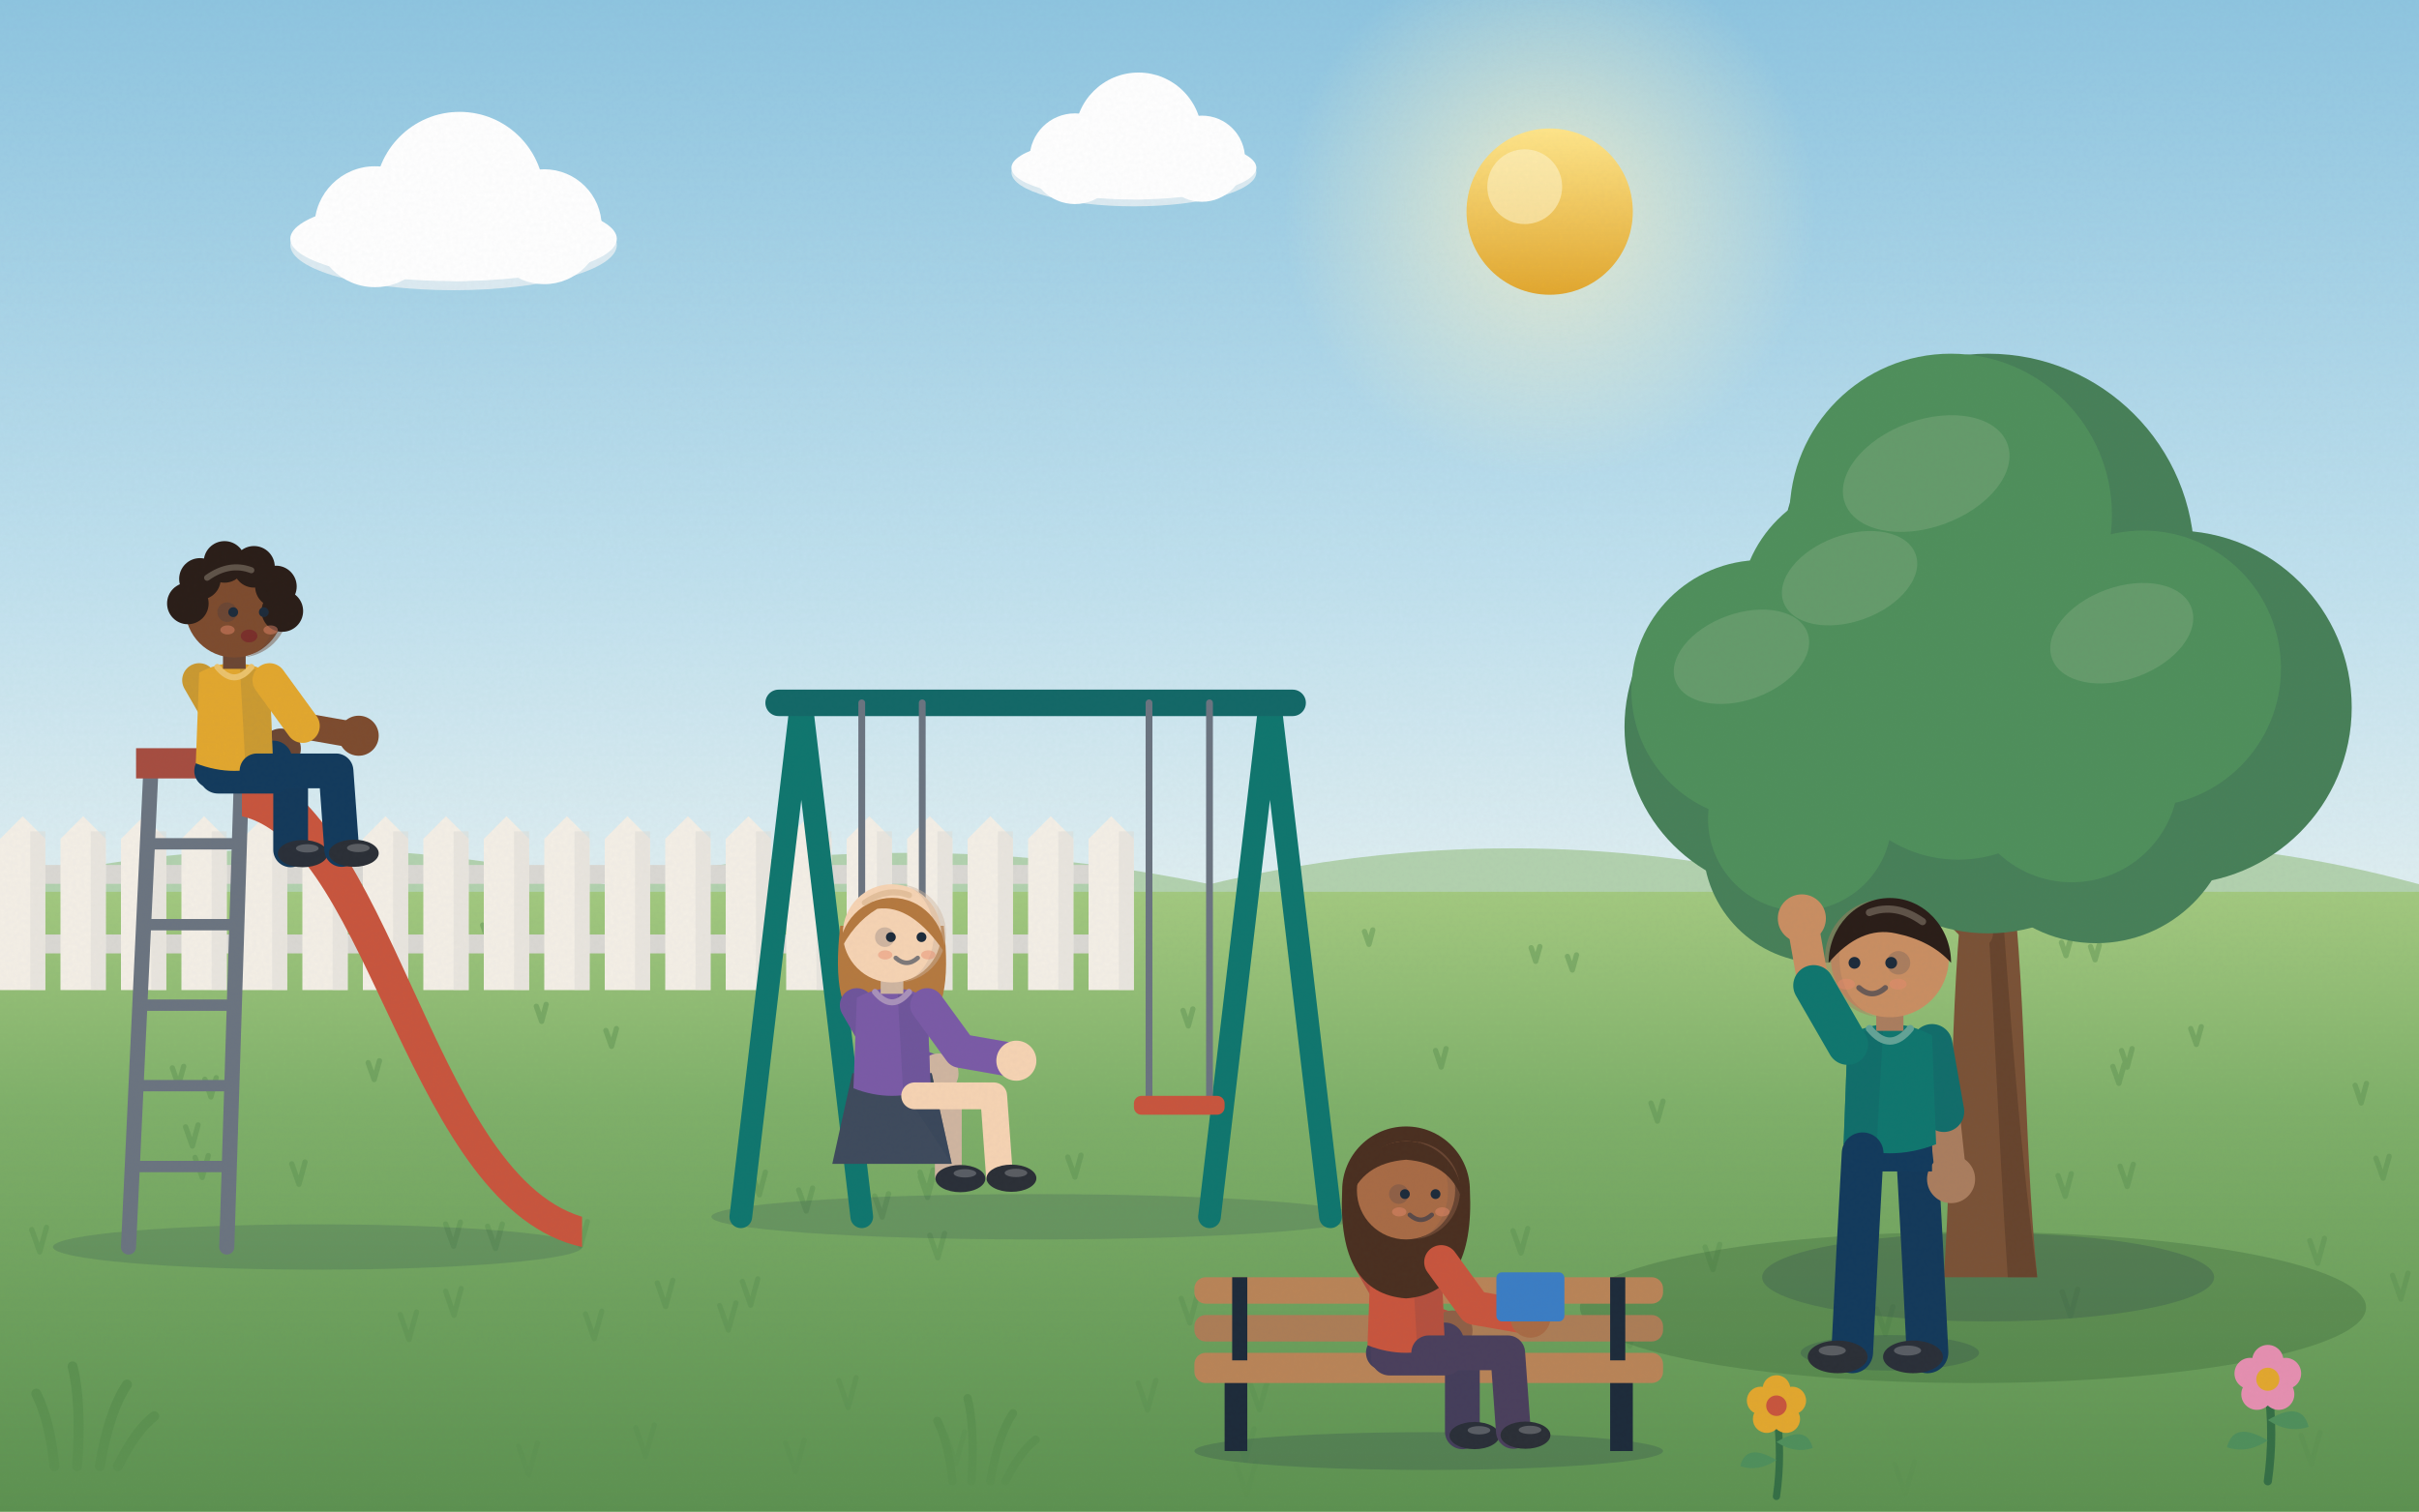
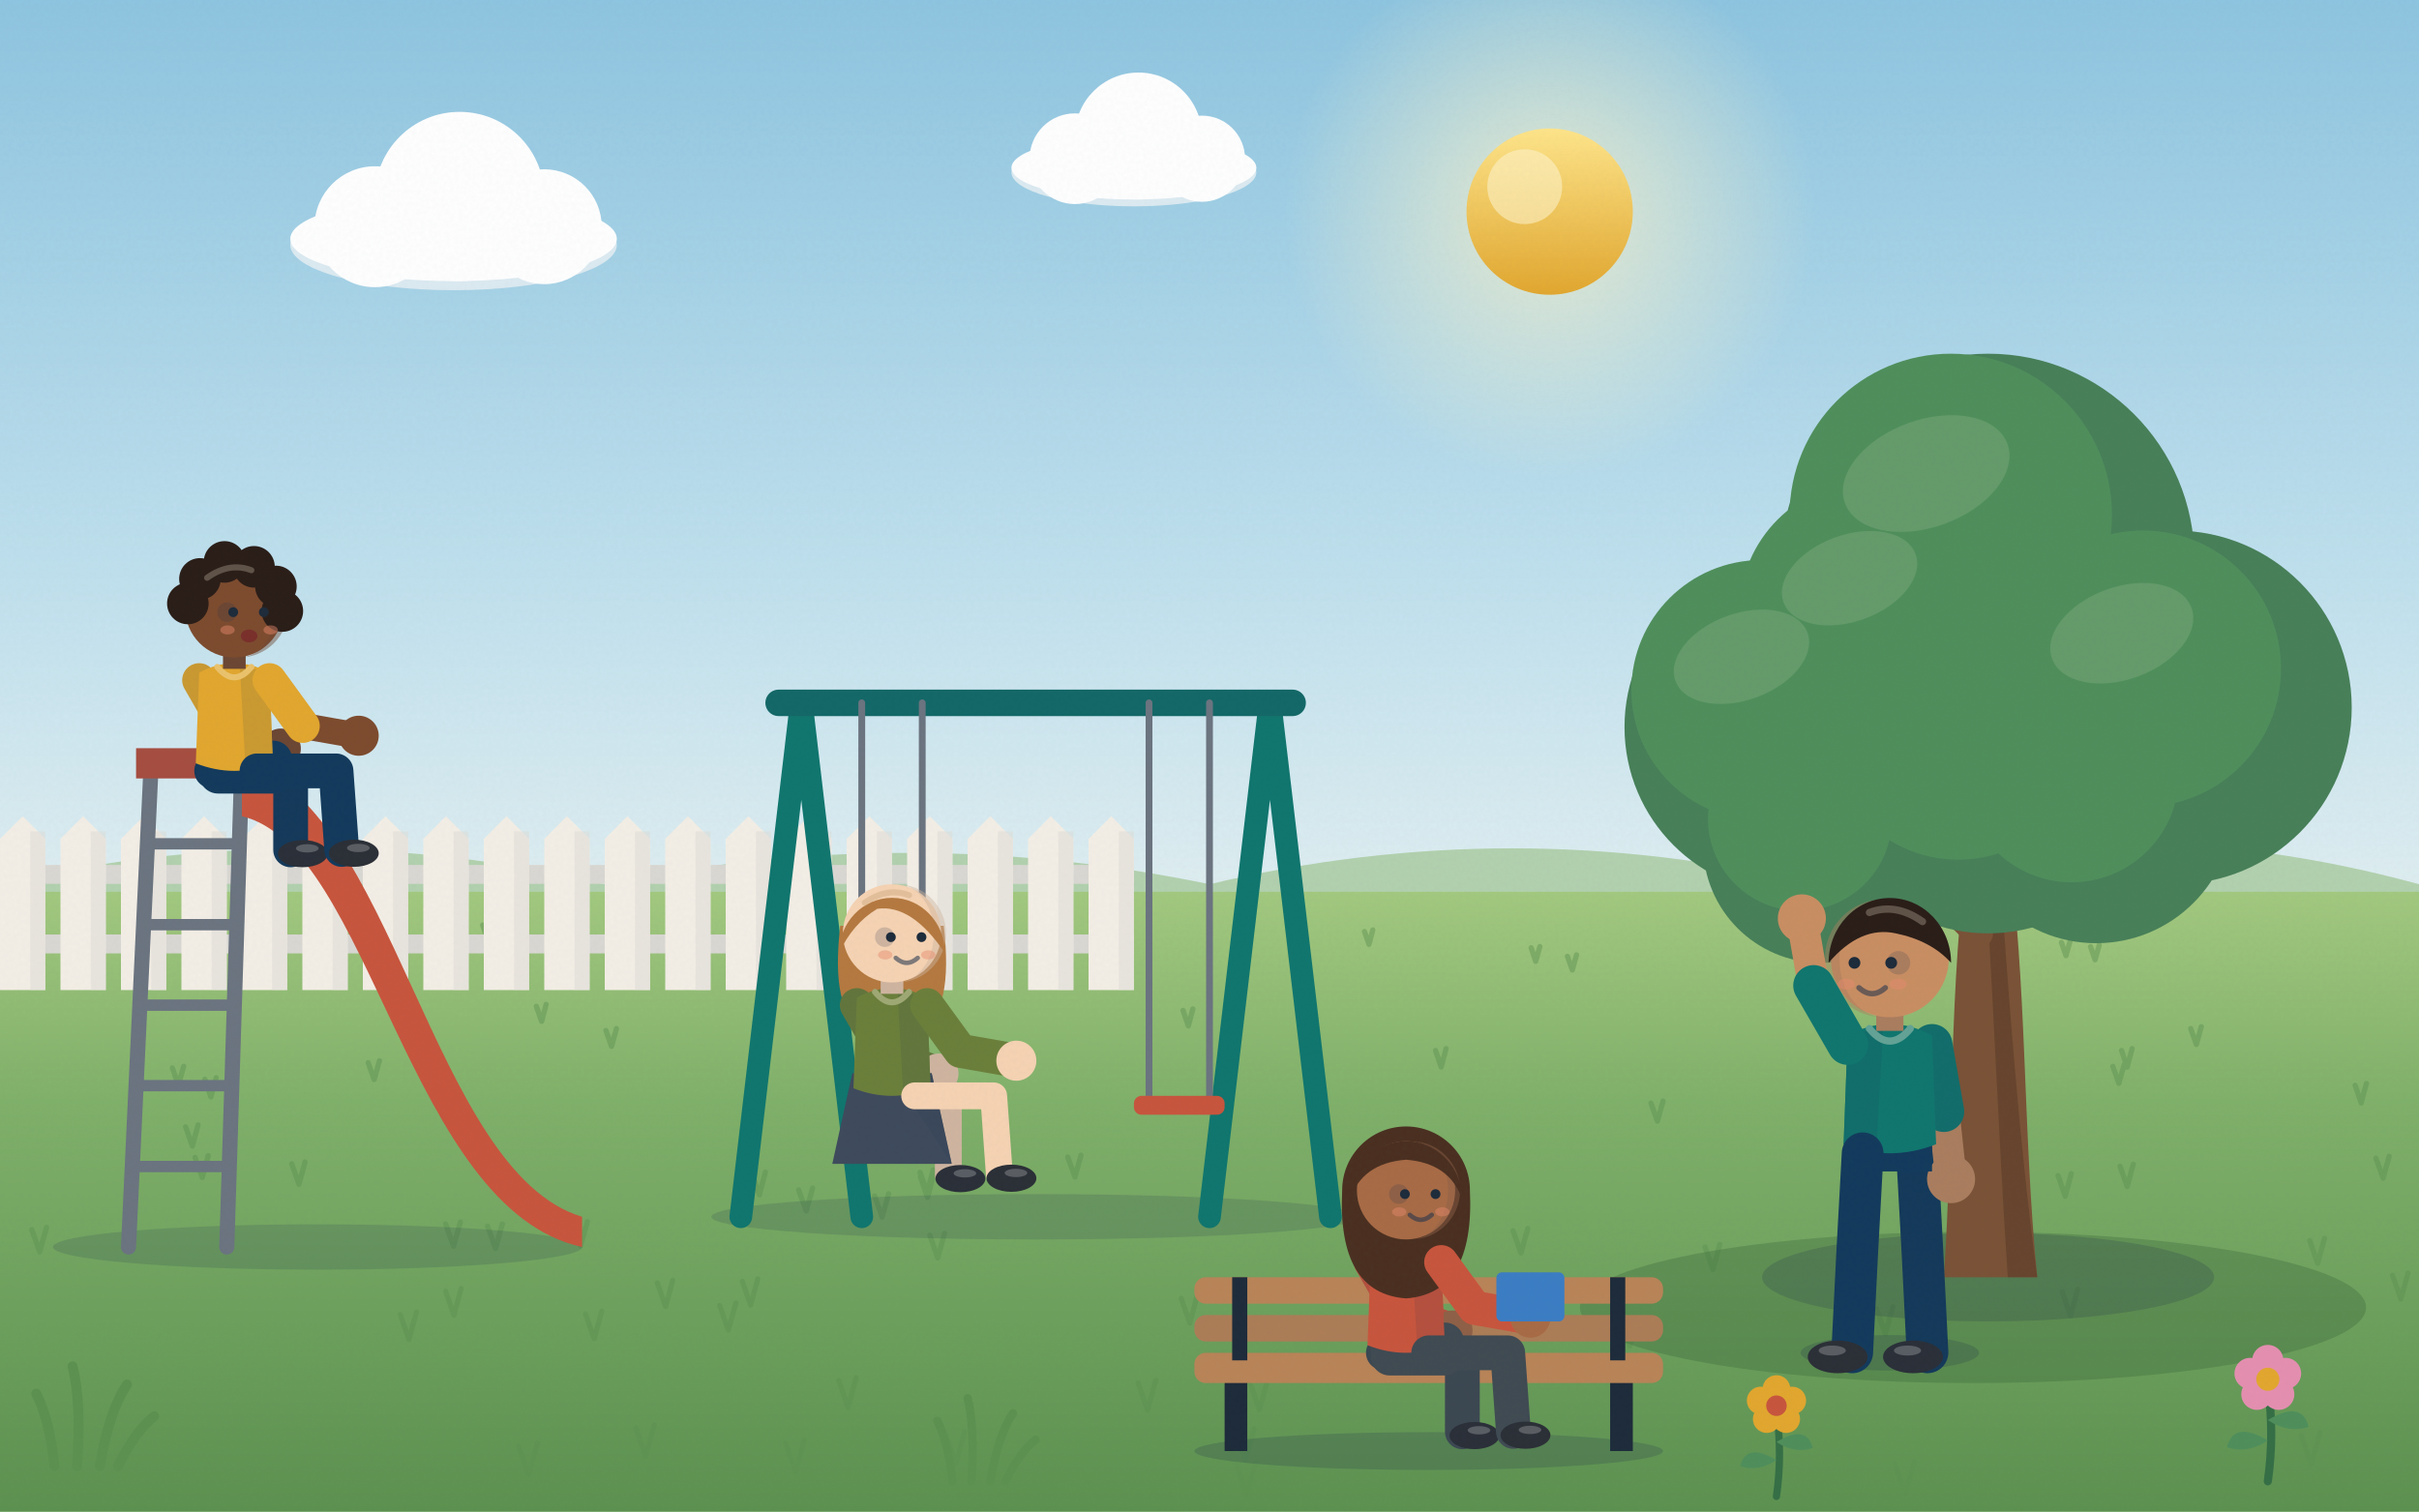
<svg xmlns="http://www.w3.org/2000/svg" viewBox="0 0 640 400" width="640" height="400" role="img">
  <defs>
    <filter id="grain" x="0" y="0" width="100%" height="100%">
      <feTurbulence type="fractalNoise" baseFrequency=".9" numOctaves="2" seed="7" stitchTiles="stitch" />
      <feColorMatrix values="0 0 0 0 .1  0 0 0 0 .12  0 0 0 0 .16  0 0 0 .55 0" />
      <feComposite in2="SourceGraphic" operator="in" />
    </filter>
    <linearGradient id="lg1" x1="0" y1="0" x2="0" y2="1">
      <stop offset="0" stop-color="#8ec5e0" />
      <stop offset="0.6" stop-color="#bfe0ee" />
      <stop offset="1" stop-color="#e4f1f2" />
    </linearGradient>
    <radialGradient id="rg2" cx="0.5" cy="0.5" r="0.5">
      <stop offset="0" stop-color="#fff4c9" stop-opacity="0.75" />
      <stop offset="1" stop-color="#fff4c9" stop-opacity="0" />
    </radialGradient>
    <linearGradient id="lg3" x1="0" y1="0" x2="0" y2="1">
      <stop offset="0" stop-color="#ffe58a" />
      <stop offset="1" stop-color="#e2a72e" />
    </linearGradient>
    <linearGradient id="lg4" x1="0" y1="0" x2="0" y2="1">
      <stop offset="0" stop-color="#a3c97f" />
      <stop offset="0.35" stop-color="#7fb069" />
      <stop offset="1" stop-color="#5c9150" />
    </linearGradient>
  </defs>
  <g stroke-linejoin="round" stroke-linecap="round">
    <rect x="0" y="0" width="640" height="250" fill="url(#lg1)" />
    <g>
      <circle cx="410" cy="56" r="70.4" fill="url(#rg2)" />
      <circle cx="410" cy="56" r="22" fill="url(#lg3)" />
      <circle cx="403.4" cy="49.4" r="9.9" fill="#fff6cf" opacity=".55" />
    </g>
    <g transform="translate(120 60) scale(0.8)">
      <ellipse cx="0" cy="6" rx="54" ry="15" fill="#dcebf2" />
      <circle cx="-26" cy="0" r="20" fill="#ffffff" />
      <circle cx="2" cy="-10" r="28" fill="#ffffff" />
      <circle cx="30" cy="0" r="19" fill="#ffffff" />
      <ellipse cx="0" cy="4" rx="54" ry="14" fill="#ffffff" />
      <ellipse cx="-6" cy="-16" rx="14" ry="8" fill="#ffffff" opacity=".8" />
    </g>
    <g transform="translate(300 42) scale(0.6)">
      <ellipse cx="0" cy="6" rx="54" ry="15" fill="#dcebf2" />
      <circle cx="-26" cy="0" r="20" fill="#ffffff" />
      <circle cx="2" cy="-10" r="28" fill="#ffffff" />
      <circle cx="30" cy="0" r="19" fill="#ffffff" />
      <ellipse cx="0" cy="4" rx="54" ry="14" fill="#ffffff" />
      <ellipse cx="-6" cy="-16" rx="14" ry="8" fill="#ffffff" opacity=".8" />
    </g>
    <path d="M0 234 Q80 215.2 160 234 Q240 217.4 320 234 Q400 215.0 480 234 Q560 212.0 640 234 L640 634 L0 634Z" fill="#b2d1ae" />
    <path d="M0 244 Q80 233.3 160 244 Q240 238.9 320 244 Q400 228.5 480 244 Q560 241.3 640 244 L640 644 L0 644Z" fill="#9bc28f" />
    <rect x="0" y="236" width="640" height="164" fill="url(#lg4)" />
    <path d="M213.3 320.5l-2.0 -5.6M213.3 320.5l1.7 -6.1M489.5 339.2l-2.2 -6.1M489.5 339.2l1.8 -6.8M547.8 348.3l-2.2 -6.4M547.8 348.3l1.9 -7.1M170.8 385.4l-2.6 -7.6M170.8 385.4l2.3 -8.3M635.2 343.8l-2.2 -6.3M635.2 343.8l1.9 -6.9M554.3 254.0l-1.2 -3.5M554.3 254.0l1.1 -3.9M214.3 249.1l-1.2 -3.4M214.3 249.1l1.0 -3.7M560.6 286.7l-1.6 -4.5M560.6 286.7l1.4 -5.0M381.3 282.4l-1.5 -4.4M381.3 282.4l1.3 -4.9M198.6 345.4l-2.2 -6.3M198.6 345.4l1.9 -7.0M416.0 256.7l-1.3 -3.6M416.0 256.7l1.1 -4.0M329.9 395.6l-2.8 -7.9M329.9 395.6l2.4 -8.7M581.1 276.4l-1.5 -4.2M581.1 276.4l1.3 -4.7M55.8 290.3l-1.6 -4.7M55.8 290.3l1.4 -5.1M333.2 373.1l-2.5 -7.2M333.2 373.1l2.2 -7.9M489.2 248.9l-1.2 -3.4M489.2 248.9l1.0 -3.7M176.1 345.8l-2.2 -6.3M176.1 345.8l1.9 -7.0M192.7 352.0l-2.3 -6.5M192.7 352.0l2.0 -7.2M314.4 271.5l-1.4 -4.1M314.4 271.5l1.2 -4.5M611.5 387.5l-2.7 -7.6M611.5 387.5l2.3 -8.4M513.0 257.1l-1.3 -3.6M513.0 257.1l1.1 -4.0M546.6 252.9l-1.2 -3.5M546.6 252.9l1.1 -3.9M139.9 390.4l-2.7 -7.7M139.9 390.4l2.3 -8.5M526.1 300.7l-1.7 -5.0M526.1 300.7l1.5 -5.5M303.6 373.2l-2.5 -7.2M303.6 373.2l2.2 -7.9M47.2 287.2l-1.6 -4.6M47.2 287.2l1.4 -5.0M131.1 330.4l-2.1 -5.9M131.1 330.4l1.8 -6.5M53.5 311.6l-1.9 -5.3M53.5 311.6l1.6 -5.8M245.4 316.9l-1.9 -5.5M245.4 316.9l1.6 -6.0M613.2 334.3l-2.1 -6.0M613.2 334.3l1.8 -6.6M498.8 353.0l-2.3 -6.6M498.8 353.0l2.0 -7.2M108.2 354.5l-2.3 -6.6M108.2 354.5l2.0 -7.3M504.1 395.4l-2.8 -7.9M504.1 395.4l2.4 -8.6M362.2 249.9l-1.2 -3.4M362.2 249.9l1.0 -3.8M233.4 322.1l-2.0 -5.6M233.4 322.1l1.7 -6.2M245.3 315.6l-1.9 -5.4M245.3 315.6l1.6 -6.0M402.4 331.6l-2.1 -5.9M402.4 331.6l1.8 -6.5M224.4 372.5l-2.5 -7.2M224.4 372.5l2.1 -7.9M453.2 336.0l-2.1 -6.0M453.2 336.0l1.8 -6.7M143.3 270.3l-1.4 -4.0M143.3 270.3l1.2 -4.5M248.1 332.9l-2.1 -6.0M248.1 332.9l1.8 -6.5M624.7 291.9l-1.6 -4.7M624.7 291.9l1.4 -5.2M406.3 254.4l-1.2 -3.6M406.3 254.4l1.1 -3.9M153.6 329.7l-2.0 -5.9M153.6 329.7l1.8 -6.4M161.8 276.9l-1.5 -4.2M161.8 276.9l1.3 -4.7M223.8 294.4l-1.7 -4.8M223.8 294.4l1.4 -5.3M99.0 285.7l-1.6 -4.5M99.0 285.7l1.4 -5.0M329.5 386.4l-2.7 -7.6M329.5 386.4l2.3 -8.3M329.9 248.3l-1.2 -3.4M329.9 248.3l1.0 -3.7M630.5 311.8l-1.9 -5.3M630.5 311.8l1.6 -5.8M562.8 282.4l-1.5 -4.4M562.8 282.4l1.3 -4.9M431.2 356.2l-2.3 -6.7M431.2 356.2l2.0 -7.3M50.9 303.3l-1.8 -5.1M50.9 303.3l1.5 -5.6M562.8 314.0l-1.9 -5.4M562.8 314.0l1.6 -5.9M252.9 387.3l-2.7 -7.6M252.9 387.3l2.3 -8.4M494.3 336.9l-2.1 -6.1M494.3 336.9l1.8 -6.7M79.1 313.4l-1.9 -5.4M79.1 313.4l1.6 -5.9M120.1 348.1l-2.2 -6.4M120.1 348.1l1.9 -7.1M364.5 359.5l-2.4 -6.8M364.5 359.5l2.0 -7.4M227.7 320.4l-2.0 -5.6M227.7 320.4l1.7 -6.1M10.5 331.3l-2.1 -5.9M10.5 331.3l1.8 -6.5M438.5 296.7l-1.7 -4.8M438.5 296.7l1.5 -5.3M106.2 273.9l-1.5 -4.2M106.2 273.9l1.2 -4.6M128.9 248.2l-1.2 -3.4M128.9 248.2l1.0 -3.7M210.5 389.5l-2.7 -7.7M210.5 389.5l2.3 -8.4M546.4 316.6l-1.9 -5.5M546.4 316.6l1.6 -6.0M157.2 354.3l-2.3 -6.6M157.2 354.3l2.0 -7.3M200.9 316.2l-1.9 -5.4M200.9 316.2l1.6 -6.0M284.4 311.5l-1.9 -5.3M284.4 311.5l1.6 -5.8M120.0 329.8l-2.1 -5.9M120.0 329.8l1.8 -6.4M314.8 350.1l-2.3 -6.5M314.8 350.1l1.9 -7.1" fill="none" stroke="#5c9150" stroke-width="1.4" stroke-linecap="round" stroke-linejoin="round" opacity=".45" />
    <rect x="0" y="228.9" width="300" height="5" fill="#dad8d3" />
    <rect x="0" y="247.3" width="300" height="5" fill="#dad8d3" />
    <path d="M0 262 V222 l6 -6 l6 6 V262Z" fill="#f4efe6" />
    <rect x="8" y="220" width="4" height="42" fill="#dedcd6" opacity=".5" />
    <path d="M16 262 V222 l6 -6 l6 6 V262Z" fill="#f4efe6" />
    <rect x="24" y="220" width="4" height="42" fill="#dedcd6" opacity=".5" />
    <path d="M32 262 V222 l6 -6 l6 6 V262Z" fill="#f4efe6" />
    <rect x="40" y="220" width="4" height="42" fill="#dedcd6" opacity=".5" />
    <path d="M48 262 V222 l6 -6 l6 6 V262Z" fill="#f4efe6" />
    <rect x="56" y="220" width="4" height="42" fill="#dedcd6" opacity=".5" />
    <path d="M64 262 V222 l6 -6 l6 6 V262Z" fill="#f4efe6" />
    <rect x="72" y="220" width="4" height="42" fill="#dedcd6" opacity=".5" />
    <path d="M80 262 V222 l6 -6 l6 6 V262Z" fill="#f4efe6" />
    <rect x="88" y="220" width="4" height="42" fill="#dedcd6" opacity=".5" />
    <path d="M96 262 V222 l6 -6 l6 6 V262Z" fill="#f4efe6" />
    <rect x="104" y="220" width="4" height="42" fill="#dedcd6" opacity=".5" />
    <path d="M112 262 V222 l6 -6 l6 6 V262Z" fill="#f4efe6" />
    <rect x="120" y="220" width="4" height="42" fill="#dedcd6" opacity=".5" />
    <path d="M128 262 V222 l6 -6 l6 6 V262Z" fill="#f4efe6" />
    <rect x="136" y="220" width="4" height="42" fill="#dedcd6" opacity=".5" />
    <path d="M144 262 V222 l6 -6 l6 6 V262Z" fill="#f4efe6" />
    <rect x="152" y="220" width="4" height="42" fill="#dedcd6" opacity=".5" />
    <path d="M160 262 V222 l6 -6 l6 6 V262Z" fill="#f4efe6" />
    <rect x="168" y="220" width="4" height="42" fill="#dedcd6" opacity=".5" />
    <path d="M176 262 V222 l6 -6 l6 6 V262Z" fill="#f4efe6" />
    <rect x="184" y="220" width="4" height="42" fill="#dedcd6" opacity=".5" />
    <path d="M192 262 V222 l6 -6 l6 6 V262Z" fill="#f4efe6" />
    <rect x="200" y="220" width="4" height="42" fill="#dedcd6" opacity=".5" />
    <path d="M208 262 V222 l6 -6 l6 6 V262Z" fill="#f4efe6" />
    <rect x="216" y="220" width="4" height="42" fill="#dedcd6" opacity=".5" />
    <path d="M224 262 V222 l6 -6 l6 6 V262Z" fill="#f4efe6" />
    <rect x="232" y="220" width="4" height="42" fill="#dedcd6" opacity=".5" />
    <path d="M240 262 V222 l6 -6 l6 6 V262Z" fill="#f4efe6" />
    <rect x="248" y="220" width="4" height="42" fill="#dedcd6" opacity=".5" />
    <path d="M256 262 V222 l6 -6 l6 6 V262Z" fill="#f4efe6" />
    <rect x="264" y="220" width="4" height="42" fill="#dedcd6" opacity=".5" />
    <path d="M272 262 V222 l6 -6 l6 6 V262Z" fill="#f4efe6" />
    <rect x="280" y="220" width="4" height="42" fill="#dedcd6" opacity=".5" />
    <path d="M288 262 V222 l6 -6 l6 6 V262Z" fill="#f4efe6" />
    <rect x="296" y="220" width="4" height="42" fill="#dedcd6" opacity=".5" />
    <ellipse cx="84" cy="330" rx="70" ry="6" fill="#1c2f4a" opacity="0.16" />
    <path d="M34 330 L40 202M60 330 L64 202" fill="none" stroke="#6b7480" stroke-width="4" stroke-linecap="round" stroke-linejoin="round" />
    <path d="M35.9 308.7L60.6 308.7" stroke="#6b7480" stroke-width="3" stroke-linecap="round" fill="none" />
    <path d="M36.8 287.3L61.2 287.3" stroke="#6b7480" stroke-width="3" stroke-linecap="round" fill="none" />
    <path d="M37.7 266L61.8 266" stroke="#6b7480" stroke-width="3" stroke-linecap="round" fill="none" />
    <path d="M38.6 244.7L62.4 244.7" stroke="#6b7480" stroke-width="3" stroke-linecap="round" fill="none" />
    <path d="M39.5 223.3L63 223.3" stroke="#6b7480" stroke-width="3" stroke-linecap="round" fill="none" />
    <rect x="36" y="198" width="32" height="8" fill="#a64d40" />
    <path d="M64 202 C104 212 114 310 154 322 L154 330 C108 320 98 224 64 216Z" fill="#c8553d" />
    <g transform="translate(62 204) scale(1.0) translate(0 44)">
      <path d="M-6 -44L14.9 -44L14.9 -23.1" fill="none" stroke="#13395a" stroke-width="9.2" stroke-linecap="round" stroke-linejoin="round" />
      <ellipse cx="18.1" cy="-22.1" rx="6.6" ry="3.6" fill="#2a2f38" />
      <ellipse cx="19.3" cy="-23.5" rx="3" ry="1.1" fill="#ffffff" opacity=".22" />
      <path d="M-9.3 -68L-1.8 -55.0L12.3 -49.9" fill="none" stroke="#6c4633" stroke-width="6.9" stroke-linecap="round" stroke-linejoin="round" />
      <path d="M-9.3 -68L-1.8 -55.0" fill="none" stroke="#ca9931" stroke-width="9" stroke-linecap="round" stroke-linejoin="round" />
      <circle cx="12.3" cy="-49.9" r="5.3" fill="#6c4633" />
      <rect x="-9.3" y="-52" width="24.6" height="14" fill="#123a5c" rx="5" />
      <path d="M-9.3 -70 Q0 -75 9.3 -70 L10.2 -46 Q0 -42 -10.2 -46Z" fill="#e2a72e" />
      <path d="M1.5 -71 Q9.3 -71 9.3 -70 L10.2 -46 Q4.5 -44 3 -44Z" fill="#c29432" opacity=".7" />
      <path d="M-4.5 -71.5 Q0 -66 4.5 -71.5" fill="none" stroke="#ecc36c" stroke-width="1.6" />
      <rect x="-3" y="-77" width="6" height="6" fill="#6c4633" />
      <circle cx="0" cy="-87" r="13" fill="#7d4b2e" />
      <path d="M1.3 -100 A13 13 0 0 1 1.3 -74 A9.8 13 0 0 0 1.3 -100Z" fill="#6c4633" opacity=".45" />
      <circle cx="-1.9" cy="-86" r="2.6" fill="#6c4633" />
      <circle cx="-9.1" cy="-94.8" r="5.5" fill="#2a1d17" />
      <circle cx="-2.6" cy="-99.3" r="5.5" fill="#2a1d17" />
      <circle cx="5.2" cy="-98.0" r="5.5" fill="#2a1d17" />
      <circle cx="11.0" cy="-92.8" r="5.5" fill="#2a1d17" />
      <circle cx="-12.3" cy="-88.3" r="5.5" fill="#2a1d17" />
      <circle cx="12.7" cy="-86.3" r="5.5" fill="#2a1d17" />
      <path d="M-7.2 -95.1 Q-1.3 -99.3 4.5 -97.1" fill="none" stroke="#8a7f71" stroke-width="1.6" opacity=".55" />
      <circle cx="-0.3" cy="-86.0" r="1.3" fill="#1d2b3a" />
      <circle cx="7.8" cy="-86.0" r="1.3" fill="#1d2b3a" />
      <ellipse cx="-1.8" cy="-81.3" rx="1.9" ry="1.2" fill="#e98a6c" opacity=".45" />
      <ellipse cx="9.6" cy="-81.3" rx="1.9" ry="1.2" fill="#e98a6c" opacity=".45" />
      <ellipse cx="3.9" cy="-79.7" rx="2.2" ry="1.7" fill="#7a2f2a" />
      <path d="M6 -44L26.9 -44L28.4 -23.2" fill="none" stroke="#123a5c" stroke-width="9.2" stroke-linecap="round" stroke-linejoin="round" />
      <ellipse cx="31.6" cy="-22.2" rx="6.6" ry="3.6" fill="#2b2f36" />
      <ellipse cx="32.8" cy="-23.6" rx="3" ry="1.1" fill="#ffffff" opacity=".22" />
      <path d="M9.3 -68L18.1 -55.9L32.9 -53.3" fill="none" stroke="#7d4b2e" stroke-width="6.9" stroke-linecap="round" stroke-linejoin="round" />
      <path d="M9.3 -68L18.1 -55.9" fill="none" stroke="#e2a72e" stroke-width="9" stroke-linecap="round" stroke-linejoin="round" />
      <circle cx="32.9" cy="-53.3" r="5.3" fill="#7d4b2e" />
    </g>
    <ellipse cx="274" cy="322" rx="85.8" ry="6" fill="#1c2f4a" opacity="0.16" />
    <path d="M196 322 L212 186 L228 322M320 322 L336 186 L352 322" fill="none" stroke="#0f766e" stroke-width="6" stroke-linecap="round" stroke-linejoin="round" />
    <path d="M206 186L342 186" stroke="#126867" stroke-width="7" stroke-linecap="round" fill="none" />
    <path d="M228 186L228 292" stroke="#6b7480" stroke-width="1.8" stroke-linecap="round" fill="none" />
    <path d="M244 186L244 292" stroke="#6b7480" stroke-width="1.8" stroke-linecap="round" fill="none" />
    <rect x="224" y="290" width="24" height="5" fill="#c8553d" rx="2" />
    <path d="M304 186L304 292" stroke="#6b7480" stroke-width="1.8" stroke-linecap="round" fill="none" />
    <path d="M320 186L320 292" stroke="#6b7480" stroke-width="1.8" stroke-linecap="round" fill="none" />
    <rect x="300" y="290" width="24" height="5" fill="#c8553d" rx="2" />
    <g transform="translate(236 290) scale(1.0) translate(0 44)">
      <path d="M-13.7 -89 Q-16.3 -66.2 -7.8 -62.3 L7.8 -62.3 Q16.3 -66.2 13.7 -89Z" fill="#b5793f" />
      <path d="M-6 -44L14.9 -44L14.9 -23.1" fill="none" stroke="#cfb5a0" stroke-width="7.1" stroke-linecap="round" stroke-linejoin="round" />
      <ellipse cx="18.1" cy="-22.1" rx="6.6" ry="3.6" fill="#2a2f38" />
      <ellipse cx="19.3" cy="-23.5" rx="3" ry="1.1" fill="#ffffff" opacity=".22" />
-       <path d="M-9.3 -68L-1.8 -55.0L12.3 -49.9" fill="none" stroke="#6f559b" stroke-width="9" stroke-linecap="round" stroke-linejoin="round" />
+       <path d="M-9.3 -68L-1.8 -55.0L12.3 -49.9" fill="none" stroke="#62753c" stroke-width="9" stroke-linecap="round" stroke-linejoin="round" />
      <circle cx="12.3" cy="-49.9" r="5.3" fill="#cfb5a0" />
      <path d="M-10.5 -50 L-15.8 -26 L15.8 -26 L10.5 -50Z" fill="#3e4a5c" />
      <path d="M0 -50 L15.8 -26 L10.5 -50Z" fill="#374558" opacity=".6" />
-       <path d="M-9.3 -70 Q0 -75 9.3 -70 L10.2 -46 Q0 -42 -10.2 -46Z" fill="#7a5aa6" />
-       <path d="M1.5 -71 Q9.3 -71 9.3 -70 L10.2 -46 Q4.5 -44 3 -44Z" fill="#6b5397" opacity=".7" />
-       <path d="M-4.5 -71.5 Q0 -66 4.5 -71.5" fill="none" stroke="#a991ba" stroke-width="1.6" />
+       <path d="M-9.3 -70 Q0 -75 9.3 -70 L10.2 -46 Q0 -42 -10.2 -46Z" fill="#6b7f3a" />
+       <path d="M1.5 -71 Q9.3 -71 9.3 -70 L10.2 -46 Q4.5 -44 3 -44Z" fill="#5e723d" opacity=".7" />
+       <path d="M-4.5 -71.5 Q0 -66 4.5 -71.5" fill="none" stroke="#9fa974" stroke-width="1.6" />
      <rect x="-3" y="-77" width="6" height="6" fill="#cfb5a0" />
      <circle cx="0" cy="-87" r="13" fill="#f6d3b3" />
      <path d="M1.3 -100 A13 13 0 0 1 1.3 -74 A9.8 13 0 0 0 1.3 -100Z" fill="#cfb5a0" opacity=".45" />
      <circle cx="-1.9" cy="-86" r="2.6" fill="#cfb5a0" />
      <path d="M-14.0 -81.8 A14.0 14.6 0 0 1 14.0 -81.8 Q5.2 -94.8 -3.9 -93.5 Q-10.4 -89.6 -14.0 -81.8Z" fill="#b5793f" />
      <path d="M-7.2 -95.1 Q-1.3 -99.3 4.5 -97.1" fill="none" stroke="#d6b187" stroke-width="1.6" opacity=".55" />
      <circle cx="-0.3" cy="-86.0" r="1.3" fill="#1d2b3a" />
      <circle cx="7.8" cy="-86.0" r="1.3" fill="#1d2b3a" />
      <ellipse cx="-1.8" cy="-81.3" rx="1.9" ry="1.2" fill="#e98a6c" opacity=".45" />
      <ellipse cx="9.6" cy="-81.3" rx="1.9" ry="1.2" fill="#e98a6c" opacity=".45" />
      <path d="M1.0 -80.5 Q3.9 -77.9 6.8 -80.5" fill="none" stroke="#7e7979" stroke-width="1.2" stroke-linecap="round" stroke-linejoin="round" />
      <path d="M6 -44L26.9 -44L28.4 -23.2" fill="none" stroke="#f6d3b3" stroke-width="7.1" stroke-linecap="round" stroke-linejoin="round" />
      <ellipse cx="31.6" cy="-22.2" rx="6.6" ry="3.6" fill="#2b2f36" />
      <ellipse cx="32.8" cy="-23.6" rx="3" ry="1.1" fill="#ffffff" opacity=".22" />
-       <path d="M9.3 -68L18.1 -55.9L32.9 -53.3" fill="none" stroke="#7a5aa6" stroke-width="9" stroke-linecap="round" stroke-linejoin="round" />
+       <path d="M9.3 -68L18.1 -55.9L32.9 -53.3" fill="none" stroke="#6b7f3a" stroke-width="9" stroke-linecap="round" stroke-linejoin="round" />
      <circle cx="32.9" cy="-53.3" r="5.3" fill="#f6d3b3" />
    </g>
    <ellipse cx="522" cy="346" rx="104" ry="20" fill="#2f5a33" opacity=".28" />
    <g transform="translate(526 338) scale(1.3)">
      <ellipse cx="0" cy="0" rx="46" ry="9" fill="#1c2f4a" opacity="0.2" />
      <path d="M-9 0 C-7 -30 -8 -60 -4 -88 L4 -88 C8 -60 7 -30 10 0Z" fill="#7a5236" />
      <path d="M2 -88 C4 -60 6 -30 10 0 L4 0 C2 -30 1 -60 -1 -88Z" fill="#5a3b26" opacity=".6" />
      <path d="M-2 -70 Q-18 -86 -30 -100M2 -78 Q18 -92 28 -108" fill="none" stroke="#7a5236" stroke-width="6" stroke-linecap="round" stroke-linejoin="round" />
      <circle cx="-40" cy="-112" r="34" fill="#478058" />
      <circle cx="38" cy="-116" r="36" fill="#478058" />
      <circle cx="0" cy="-146" r="42" fill="#478058" />
      <circle cx="-18" cy="-128" r="34" fill="#478058" />
      <circle cx="22" cy="-96" r="28" fill="#478058" />
      <circle cx="-34" cy="-88" r="24" fill="#478058" />
      <circle cx="0" cy="-104" r="34" fill="#478058" />
      <circle cx="-46.1" cy="-119.5" r="26.5" fill="#4f8f5b" />
      <circle cx="31.5" cy="-123.9" r="28.1" fill="#4f8f5b" />
      <circle cx="-7.6" cy="-155.2" r="32.8" fill="#4f8f5b" />
      <circle cx="-24.1" cy="-135.5" r="26.5" fill="#4f8f5b" />
      <circle cx="17.0" cy="-102.2" r="21.8" fill="#4f8f5b" />
      <circle cx="-38.3" cy="-93.3" r="18.7" fill="#4f8f5b" />
      <circle cx="-6.1" cy="-111.5" r="26.5" fill="#4f8f5b" />
      <ellipse cx="-50.2" cy="-126.3" rx="14.3" ry="8.8" fill="#76a678" opacity=".55" transform="rotate(-20 -50.2 -126.3)" />
      <ellipse cx="27.2" cy="-131.1" rx="15.1" ry="9.4" fill="#76a678" opacity=".55" transform="rotate(-20 27.2 -131.1)" />
      <ellipse cx="-12.6" cy="-163.6" rx="17.6" ry="10.9" fill="#76a678" opacity=".55" transform="rotate(-20 -12.6 -163.6)" />
      <ellipse cx="-28.2" cy="-142.3" rx="14.3" ry="8.8" fill="#76a678" opacity=".55" transform="rotate(-20 -28.2 -142.3)" />
    </g>
    <ellipse cx="500" cy="358" rx="23.6" ry="4.7" fill="#1c2f4a" opacity="0.2" />
    <g transform="translate(500 358) scale(1.2) scale(-1 1) translate(0 0)">
      <path d="M-6 -44L-7.2 -22.0L-8.3 -0.1" fill="none" stroke="#13395a" stroke-width="9.2" stroke-linecap="round" stroke-linejoin="round" />
      <ellipse cx="-5.1" cy="0.9" rx="6.6" ry="3.6" fill="#2a2f38" />
      <ellipse cx="-3.9" cy="-0.5" rx="3" ry="1.1" fill="#ffffff" opacity=".22" />
      <path d="M-9.3 -68L-11.9 -53.2L-13.5 -38.3" fill="none" stroke="#aa7d5e" stroke-width="6.9" stroke-linecap="round" stroke-linejoin="round" />
      <path d="M-9.3 -68L-11.9 -53.2" fill="none" stroke="#116d6a" stroke-width="9" stroke-linecap="round" stroke-linejoin="round" />
      <circle cx="-13.5" cy="-38.3" r="5.3" fill="#aa7d5e" />
      <rect x="-9.3" y="-50" width="18.6" height="10" fill="#123a5c" />
      <path d="M-9.3 -70 Q0 -75 9.3 -70 L10.2 -46 Q0 -42 -10.2 -46Z" fill="#0f766e" />
      <path d="M1.5 -71 Q9.3 -71 9.3 -70 L10.2 -46 Q4.5 -44 3 -44Z" fill="#116b68" opacity=".7" />
      <path d="M-4.5 -71.5 Q0 -66 4.5 -71.5" fill="none" stroke="#63a396" stroke-width="1.6" />
      <rect x="-3" y="-77" width="6" height="6" fill="#aa7d5e" />
      <circle cx="0" cy="-87" r="13" fill="#c98e62" />
      <path d="M1.3 -100 A13 13 0 0 1 1.3 -74 A9.8 13 0 0 0 1.3 -100Z" fill="#aa7d5e" opacity=".45" />
      <circle cx="-1.9" cy="-86" r="2.6" fill="#aa7d5e" />
      <path d="M-13.5 -86 A13.5 14.3 0 0 1 13.5 -86 Q6.5 -94.2 -1.3 -92.5 Q-9.1 -90.9 -13.5 -86Z" fill="#2a1d17" />
      <path d="M-7.2 -95.1 Q-1.3 -99.3 4.5 -97.1" fill="none" stroke="#8a7f71" stroke-width="1.6" opacity=".55" />
      <circle cx="-0.3" cy="-86.0" r="1.3" fill="#1d2b3a" />
      <circle cx="7.8" cy="-86.0" r="1.3" fill="#1d2b3a" />
      <ellipse cx="-1.8" cy="-81.3" rx="1.9" ry="1.2" fill="#e98a6c" opacity=".45" />
      <ellipse cx="9.6" cy="-81.3" rx="1.9" ry="1.2" fill="#e98a6c" opacity=".45" />
      <path d="M1.0 -80.5 Q3.9 -77.9 6.8 -80.5" fill="none" stroke="#6a5a55" stroke-width="1.2" stroke-linecap="round" stroke-linejoin="round" />
      <path d="M6 -44L7.2 -22.0L8.3 -0.1" fill="none" stroke="#123a5c" stroke-width="9.2" stroke-linecap="round" stroke-linejoin="round" />
      <ellipse cx="11.5" cy="0.9" rx="6.6" ry="3.6" fill="#2b2f36" />
      <ellipse cx="12.7" cy="-0.5" rx="3" ry="1.1" fill="#ffffff" opacity=".22" />
      <path d="M9.3 -68L16.8 -81.0L19.4 -95.8" fill="none" stroke="#c98e62" stroke-width="6.9" stroke-linecap="round" stroke-linejoin="round" />
      <path d="M9.3 -68L16.8 -81.0" fill="none" stroke="#0f766e" stroke-width="9" stroke-linecap="round" stroke-linejoin="round" />
      <circle cx="19.4" cy="-95.8" r="5.3" fill="#c98e62" />
    </g>
    <g>
      <ellipse cx="378" cy="384" rx="62" ry="5" fill="#1c2f4a" opacity="0.2" />
      <rect x="324" y="362" width="6" height="22" fill="#1d2b3a" />
      <rect x="426" y="362" width="6" height="22" fill="#1d2b3a" />
      <rect x="316" y="358" width="124" height="8" fill="#b98457" rx="3" />
      <rect x="316" y="338" width="124" height="7" fill="#b98457" rx="3" />
      <rect x="316" y="348" width="124" height="7" fill="#ac7d56" rx="3" />
      <rect x="326" y="338" width="4" height="22" fill="#1d2b3a" />
      <rect x="426" y="338" width="4" height="22" fill="#1d2b3a" />
    </g>
    <g transform="translate(372 358) scale(1) translate(0 44)">
-       <path d="M-6 -44L14.9 -44L14.9 -23.1" fill="none" stroke="#443d5a" stroke-width="9.2" stroke-linecap="round" stroke-linejoin="round" />
+       <path d="M-6 -44L14.9 -44L14.9 -23.1" fill="none" stroke="#3b4751" stroke-width="9.2" stroke-linecap="round" stroke-linejoin="round" />
      <ellipse cx="18.1" cy="-22.1" rx="6.6" ry="3.6" fill="#2a2f38" />
      <ellipse cx="19.3" cy="-23.5" rx="3" ry="1.1" fill="#ffffff" opacity=".22" />
      <path d="M-9.3 -68L-1.8 -55.0L12.3 -49.9" fill="none" stroke="#b3503f" stroke-width="9" stroke-linecap="round" stroke-linejoin="round" />
      <circle cx="12.3" cy="-49.9" r="5.3" fill="#8f6046" />
-       <rect x="-9.3" y="-52" width="24.6" height="14" fill="#4a3f5c" rx="5" />
+       <rect x="-9.3" y="-52" width="24.6" height="14" fill="#3f4a52" rx="5" />
      <path d="M-9.3 -70 Q0 -75 9.3 -70 L10.2 -46 Q0 -42 -10.2 -46Z" fill="#c8553d" />
      <path d="M1.5 -71 Q9.3 -71 9.3 -70 L10.2 -46 Q4.5 -44 3 -44Z" fill="#ac4f3f" opacity=".7" />
      <path d="M-4.5 -71.5 Q0 -66 4.5 -71.5" fill="none" stroke="#db8d76" stroke-width="1.6" />
      <rect x="-3" y="-77" width="6" height="6" fill="#8f6046" />
      <path d="M-16.9 -87 Q-18.2 -59.7 0 -58.4 Q18.2 -59.7 16.9 -87 A16.9 16.9 0 0 0 -16.9 -87Z" fill="#4a2f20" />
      <circle cx="0" cy="-87" r="13" fill="#a86b45" />
      <path d="M1.3 -100 A13 13 0 0 1 1.3 -74 A9.8 13 0 0 0 1.3 -100Z" fill="#8f6046" opacity=".45" />
      <circle cx="-1.9" cy="-86" r="2.6" fill="#8f6046" />
      <path d="M-14.9 -84.4 A14.9 15.6 0 0 1 14.9 -84.4 Q11.7 -94.2 0 -95.1 Q-11.7 -94.2 -14.9 -84.4Z" fill="#4a2f20" />
      <circle cx="-0.3" cy="-86.0" r="1.3" fill="#1d2b3a" />
      <circle cx="7.8" cy="-86.0" r="1.3" fill="#1d2b3a" />
      <ellipse cx="-1.8" cy="-81.3" rx="1.9" ry="1.2" fill="#e98a6c" opacity=".45" />
      <ellipse cx="9.6" cy="-81.3" rx="1.9" ry="1.2" fill="#e98a6c" opacity=".45" />
      <path d="M1.0 -80.5 Q3.9 -77.9 6.8 -80.5" fill="none" stroke="#5b4a48" stroke-width="1.2" stroke-linecap="round" stroke-linejoin="round" />
-       <path d="M6 -44L26.9 -44L28.4 -23.2" fill="none" stroke="#4a3f5c" stroke-width="9.2" stroke-linecap="round" stroke-linejoin="round" />
+       <path d="M6 -44L26.9 -44L28.4 -23.2" fill="none" stroke="#3f4a52" stroke-width="9.2" stroke-linecap="round" stroke-linejoin="round" />
      <ellipse cx="31.6" cy="-22.2" rx="6.6" ry="3.6" fill="#2b2f36" />
      <ellipse cx="32.8" cy="-23.6" rx="3" ry="1.1" fill="#ffffff" opacity=".22" />
      <path d="M9.3 -68L18.1 -55.9L32.9 -53.3" fill="none" stroke="#c8553d" stroke-width="9" stroke-linecap="round" stroke-linejoin="round" />
      <circle cx="32.9" cy="-53.3" r="5.3" fill="#a86b45" />
      <g transform="translate(32.9 -53.3)">
        <rect x="-9" y="-12" width="18" height="13" rx="1.5" fill="#3b7dc4" />
      </g>
    </g>
    <g transform="translate(24 388) scale(1.2)">
      <path d="M-8 0 Q-9 -10 -12 -16M-3 0 Q-2 -14 -4 -22M2 0 Q4 -12 8 -18M6 0 Q10 -8 14 -11" fill="none" stroke="#5c9150" stroke-width="2.2" stroke-linecap="round" stroke-linejoin="round" />
    </g>
    <g transform="translate(260 392)">
      <path d="M-8 0 Q-9 -10 -12 -16M-3 0 Q-2 -14 -4 -22M2 0 Q4 -12 8 -18M6 0 Q10 -8 14 -11" fill="none" stroke="#5c9150" stroke-width="2.2" stroke-linecap="round" stroke-linejoin="round" />
    </g>
    <g transform="translate(600 392) scale(0.9)">
      <path d="M0 0 Q2 -14 0 -28" fill="none" stroke="#356f45" stroke-width="2.4" stroke-linecap="round" stroke-linejoin="round" />
      <path d="M0 -12 Q-10 -18 -12 -10 Q-6 -8 0 -12Z" fill="#4f8f5b" />
      <path d="M0 -18 Q10 -24 12 -16 Q6 -14 0 -18Z" fill="#4f8f5b" />
      <circle cx="0.0" cy="-35.5" r="4.6" fill="#e58fb0" />
      <circle cx="5.2" cy="-31.7" r="4.6" fill="#e58fb0" />
      <circle cx="3.2" cy="-25.6" r="4.6" fill="#e58fb0" />
      <circle cx="-3.2" cy="-25.6" r="4.6" fill="#e58fb0" />
      <circle cx="-5.2" cy="-31.7" r="4.6" fill="#e58fb0" />
      <circle cx="0" cy="-30" r="3.4" fill="#e2a72e" />
    </g>
    <g transform="translate(470 396) scale(0.8)">
      <path d="M0 0 Q2 -14 0 -28" fill="none" stroke="#356f45" stroke-width="2.4" stroke-linecap="round" stroke-linejoin="round" />
      <path d="M0 -12 Q-10 -18 -12 -10 Q-6 -8 0 -12Z" fill="#4f8f5b" />
      <path d="M0 -18 Q10 -24 12 -16 Q6 -14 0 -18Z" fill="#4f8f5b" />
      <circle cx="0.0" cy="-35.5" r="4.6" fill="#e2a72e" />
      <circle cx="5.2" cy="-31.7" r="4.6" fill="#e2a72e" />
      <circle cx="3.2" cy="-25.6" r="4.6" fill="#e2a72e" />
      <circle cx="-3.2" cy="-25.6" r="4.6" fill="#e2a72e" />
      <circle cx="-5.2" cy="-31.7" r="4.6" fill="#e2a72e" />
      <circle cx="0" cy="-30" r="3.4" fill="#c8553d" />
    </g>
  </g>
  <rect width="640" height="400" filter="url(#grain)" opacity=".07" />
</svg>
